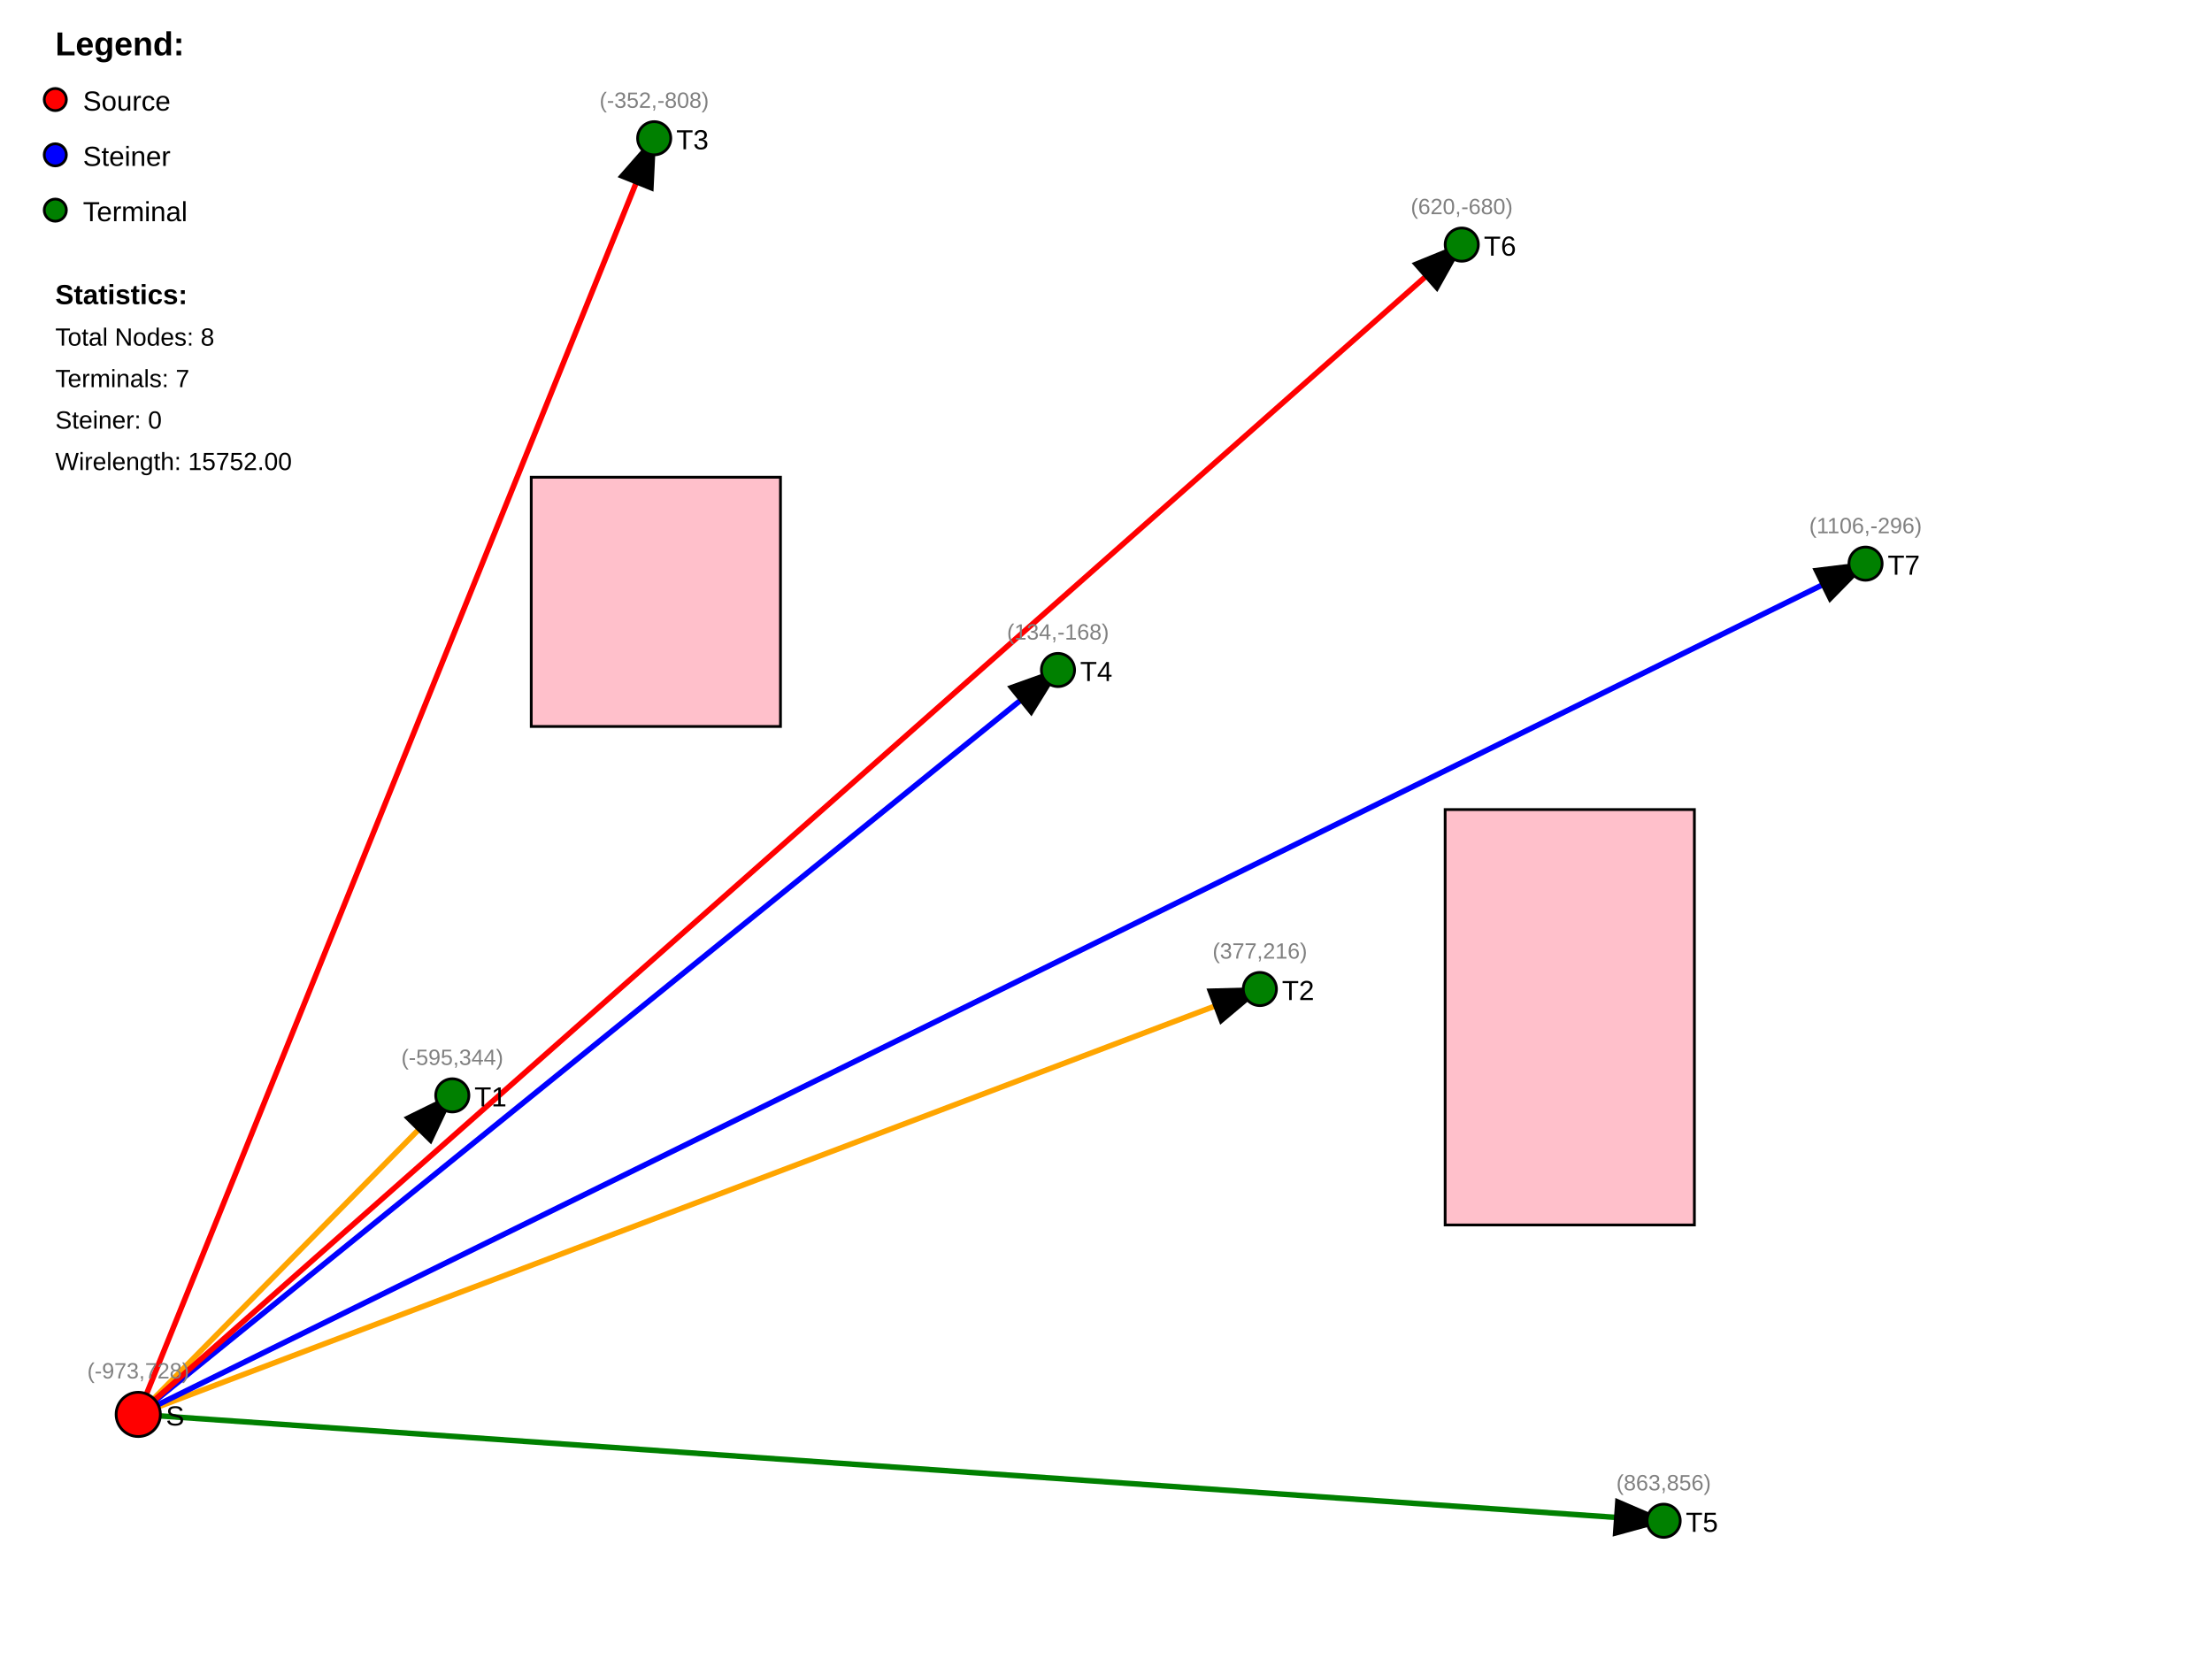
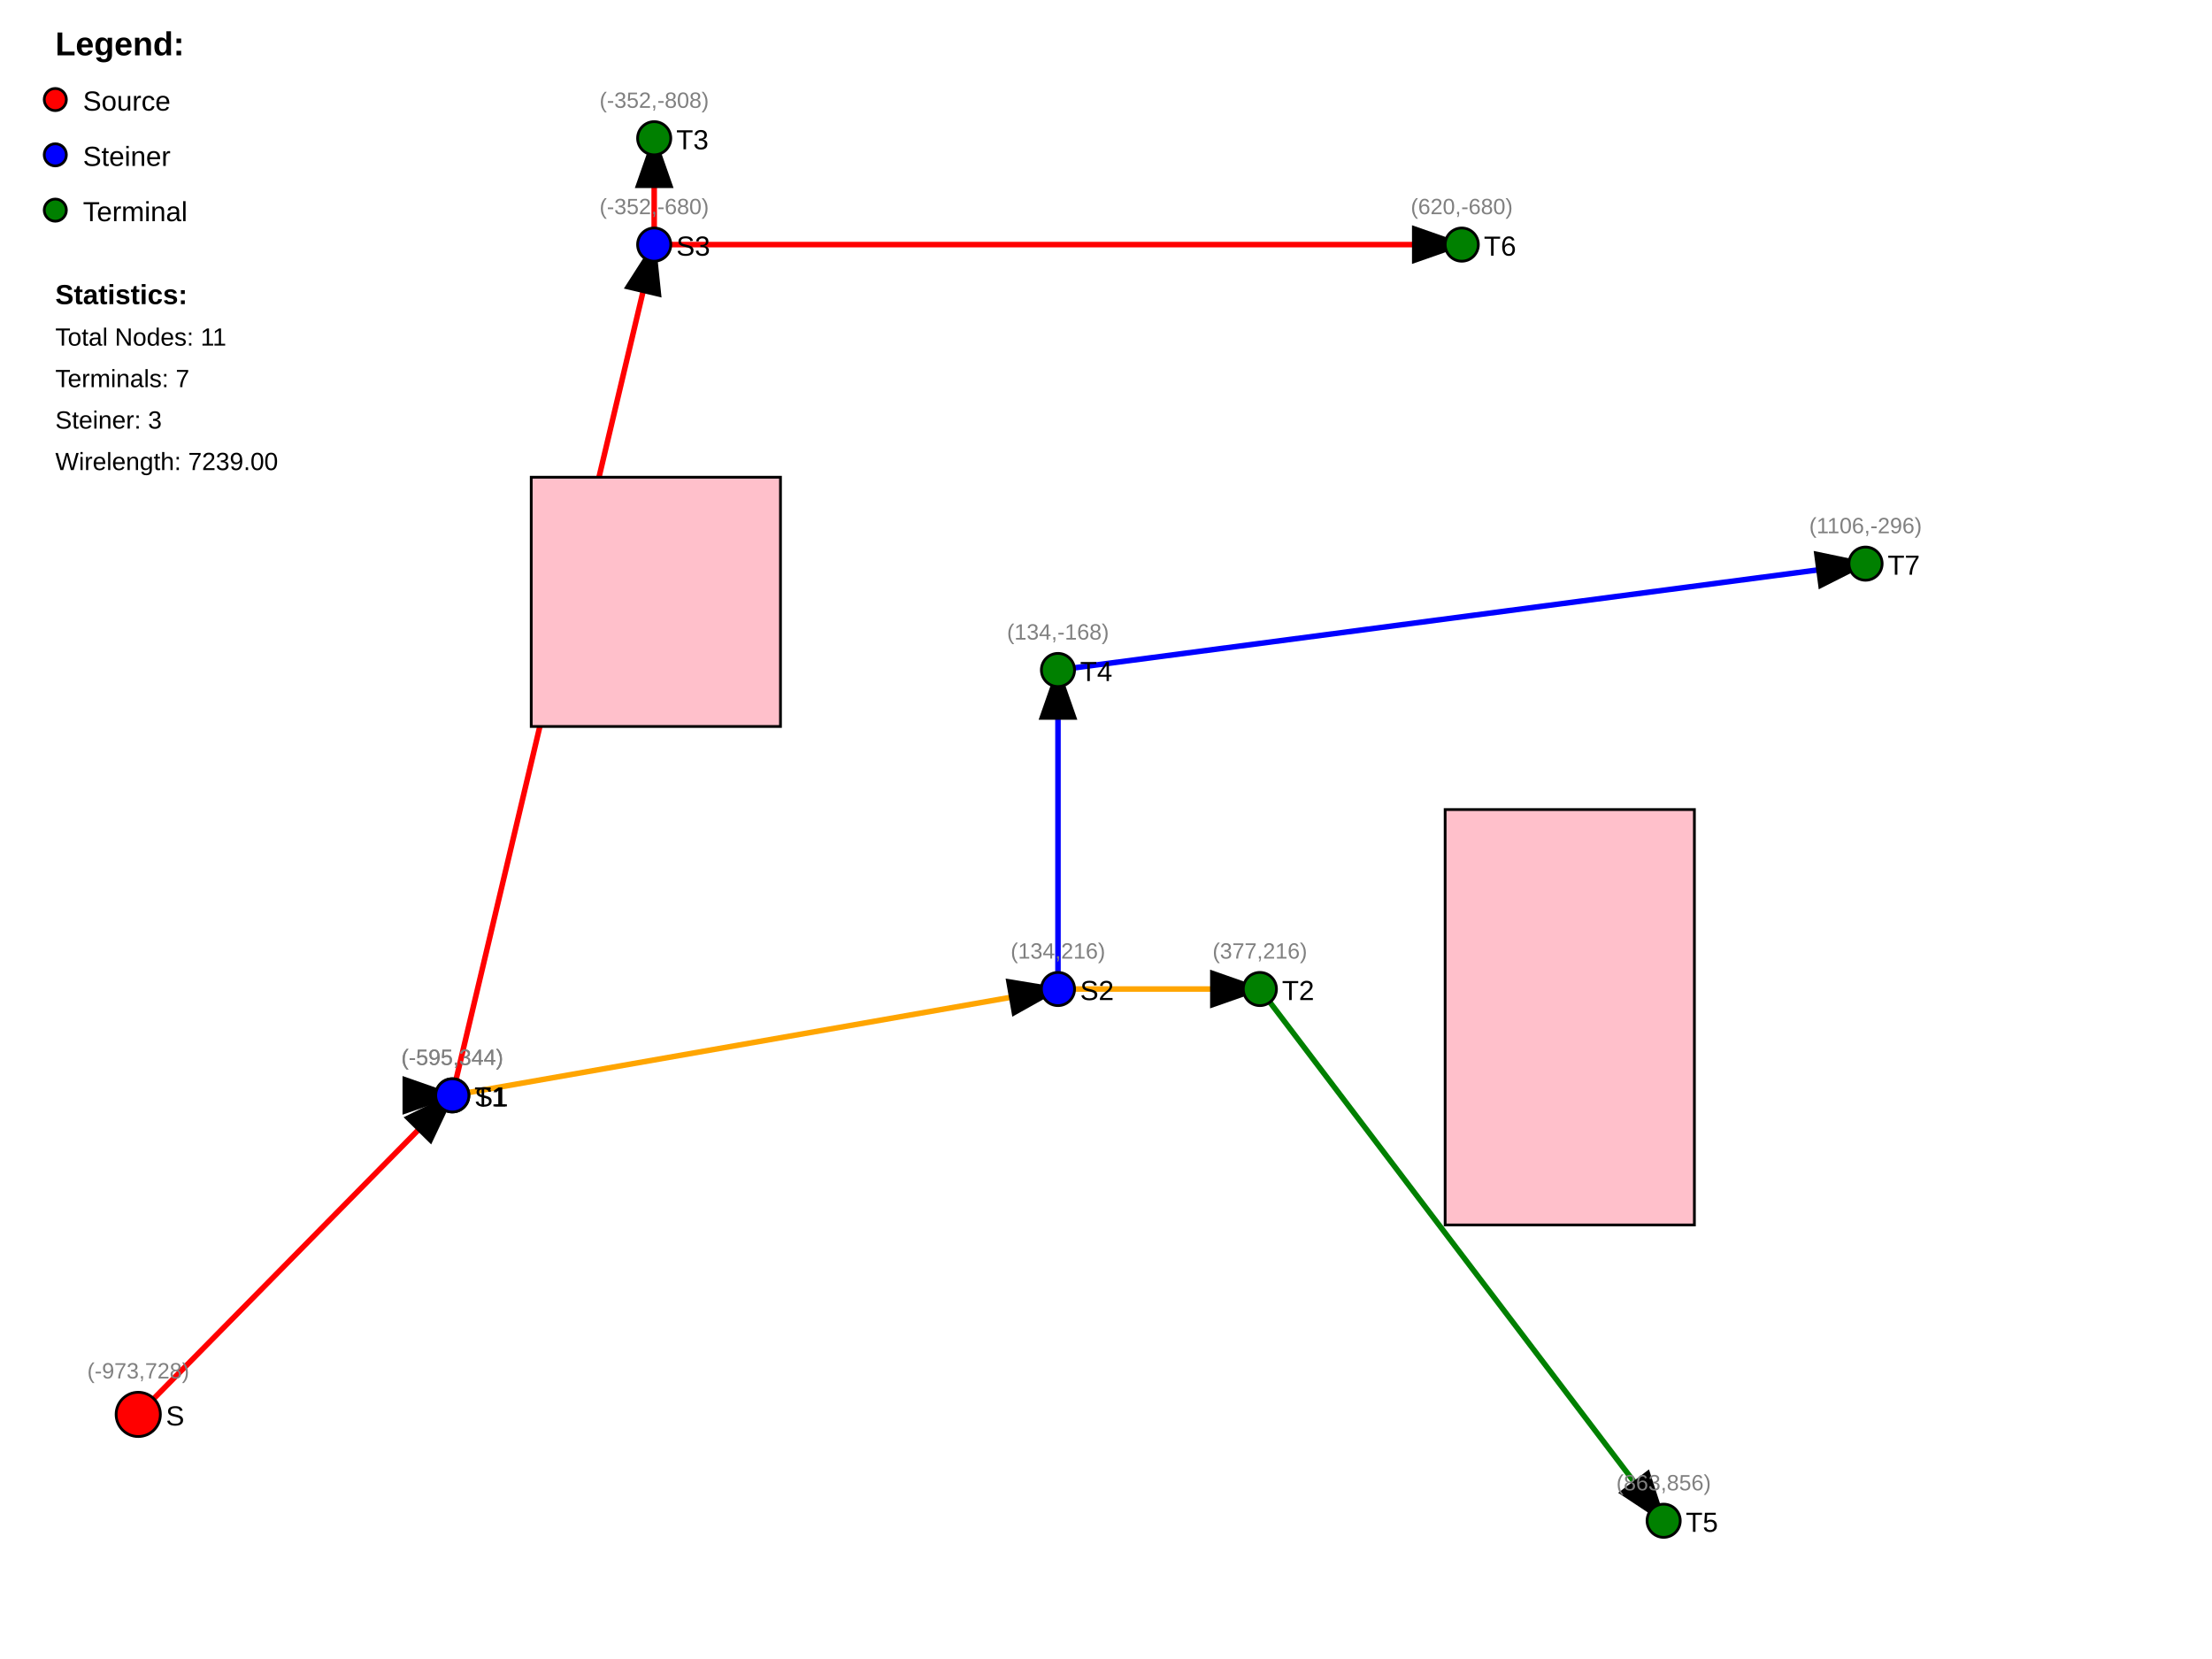
<svg xmlns="http://www.w3.org/2000/svg" width="800" height="600">
  <rect width="100%" height="100%" fill="white" />
  <defs>
    <marker id="arrowhead" markerWidth="10" markerHeight="7" refX="9" refY="3.5" orient="auto">
      <polygon points="0 0, 10 3.5, 0 7" fill="black" />
    </marker>
  </defs>
-   <line x1="50.0" y1="511.538" x2="163.582" y2="396.154" stroke="orange" stroke-width="2" marker-end="url(#arrowhead)" />
-   <line x1="50.0" y1="511.538" x2="455.649" y2="357.692" stroke="orange" stroke-width="2" marker-end="url(#arrowhead)" />
-   <line x1="50.0" y1="511.538" x2="236.599" y2="50.0" stroke="red" stroke-width="2" marker-end="url(#arrowhead)" />
-   <line x1="50.0" y1="511.538" x2="382.632" y2="242.308" stroke="blue" stroke-width="2" marker-end="url(#arrowhead)" />
-   <line x1="50.0" y1="511.538" x2="601.683" y2="550.0" stroke="green" stroke-width="2" marker-end="url(#arrowhead)" />
-   <line x1="50.0" y1="511.538" x2="528.666" y2="88.462" stroke="red" stroke-width="2" marker-end="url(#arrowhead)" />
-   <line x1="50.0" y1="511.538" x2="674.7" y2="203.846" stroke="blue" stroke-width="2" marker-end="url(#arrowhead)" />
+   <line x1="50.0" y1="511.538" x2="163.582" y2="396.154" stroke="red" stroke-width="2" marker-end="url(#arrowhead)" />
+   <line x1="163.582" y1="396.154" x2="163.582" y2="396.154" stroke="orange" stroke-width="2" marker-end="url(#arrowhead)" />
+   <line x1="163.582" y1="396.154" x2="236.599" y2="88.462" stroke="red" stroke-width="2" marker-end="url(#arrowhead)" />
+   <line x1="163.582" y1="396.154" x2="382.632" y2="357.692" stroke="orange" stroke-width="2" marker-end="url(#arrowhead)" />
+   <line x1="382.632" y1="357.692" x2="455.649" y2="357.692" stroke="orange" stroke-width="2" marker-end="url(#arrowhead)" />
+   <line x1="382.632" y1="357.692" x2="382.632" y2="242.308" stroke="blue" stroke-width="2" marker-end="url(#arrowhead)" />
+   <line x1="455.649" y1="357.692" x2="601.683" y2="550.0" stroke="green" stroke-width="2" marker-end="url(#arrowhead)" />
+   <line x1="382.632" y1="242.308" x2="674.7" y2="203.846" stroke="blue" stroke-width="2" marker-end="url(#arrowhead)" />
+   <line x1="236.599" y1="88.462" x2="236.599" y2="50.0" stroke="red" stroke-width="2" marker-end="url(#arrowhead)" />
+   <line x1="236.599" y1="88.462" x2="528.666" y2="88.462" stroke="red" stroke-width="2" marker-end="url(#arrowhead)" />
  <circle cx="50.0" cy="511.538" r="8" fill="red" stroke="black" stroke-width="1" />
  <text x="60.0" y="515.538" font-family="Arial" font-size="10" fill="black">S</text>
  <text x="50.0" y="498.538" font-family="Arial" font-size="8" fill="gray" text-anchor="middle">(-973,728)</text>
  <circle cx="163.582" cy="396.154" r="6" fill="green" stroke="black" stroke-width="1" />
  <text x="171.582" y="400.154" font-family="Arial" font-size="10" fill="black">T1</text>
  <text x="163.582" y="385.154" font-family="Arial" font-size="8" fill="gray" text-anchor="middle">(-595,344)</text>
  <circle cx="455.649" cy="357.692" r="6" fill="green" stroke="black" stroke-width="1" />
  <text x="463.649" y="361.692" font-family="Arial" font-size="10" fill="black">T2</text>
  <text x="455.649" y="346.692" font-family="Arial" font-size="8" fill="gray" text-anchor="middle">(377,216)</text>
+   <circle cx="163.582" cy="396.154" r="6" fill="blue" stroke="black" stroke-width="1" />
+   <text x="171.582" y="400.154" font-family="Arial" font-size="10" fill="black">S1</text>
+   <text x="163.582" y="385.154" font-family="Arial" font-size="8" fill="gray" text-anchor="middle">(-595,344)</text>
  <circle cx="236.599" cy="50.0" r="6" fill="green" stroke="black" stroke-width="1" />
  <text x="244.599" y="54.0" font-family="Arial" font-size="10" fill="black">T3</text>
  <text x="236.599" y="39.0" font-family="Arial" font-size="8" fill="gray" text-anchor="middle">(-352,-808)</text>
+   <circle cx="382.632" cy="357.692" r="6" fill="blue" stroke="black" stroke-width="1" />
+   <text x="390.632" y="361.692" font-family="Arial" font-size="10" fill="black">S2</text>
+   <text x="382.632" y="346.692" font-family="Arial" font-size="8" fill="gray" text-anchor="middle">(134,216)</text>
  <circle cx="382.632" cy="242.308" r="6" fill="green" stroke="black" stroke-width="1" />
  <text x="390.632" y="246.308" font-family="Arial" font-size="10" fill="black">T4</text>
  <text x="382.632" y="231.308" font-family="Arial" font-size="8" fill="gray" text-anchor="middle">(134,-168)</text>
  <circle cx="601.683" cy="550.0" r="6" fill="green" stroke="black" stroke-width="1" />
  <text x="609.683" y="554.0" font-family="Arial" font-size="10" fill="black">T5</text>
  <text x="601.683" y="539.0" font-family="Arial" font-size="8" fill="gray" text-anchor="middle">(863,856)</text>
+   <circle cx="236.599" cy="88.462" r="6" fill="blue" stroke="black" stroke-width="1" />
+   <text x="244.599" y="92.462" font-family="Arial" font-size="10" fill="black">S3</text>
+   <text x="236.599" y="77.462" font-family="Arial" font-size="8" fill="gray" text-anchor="middle">(-352,-680)</text>
  <circle cx="528.666" cy="88.462" r="6" fill="green" stroke="black" stroke-width="1" />
  <text x="536.666" y="92.462" font-family="Arial" font-size="10" fill="black">T6</text>
  <text x="528.666" y="77.462" font-family="Arial" font-size="8" fill="gray" text-anchor="middle">(620,-680)</text>
  <circle cx="674.7" cy="203.846" r="6" fill="green" stroke="black" stroke-width="1" />
  <text x="682.7" y="207.846" font-family="Arial" font-size="10" fill="black">T7</text>
  <text x="674.7" y="192.846" font-family="Arial" font-size="8" fill="gray" text-anchor="middle">(1106,-296)</text>
  <rect x="522.656" y="292.788" width="90.144" height="150.24" fill="pink" stroke="black" stroke-width="1" />
  <rect x="192.127" y="172.596" width="90.144" height="90.144" fill="pink" stroke="black" stroke-width="1" />
  <text x="20" y="20" font-family="Arial" font-size="12" font-weight="bold">Legend:</text>
  <circle cx="20" cy="36" r="4" fill="red" stroke="black" />
  <text x="30" y="40" font-family="Arial" font-size="10">Source</text>
  <circle cx="20" cy="56" r="4" fill="blue" stroke="black" />
  <text x="30" y="60" font-family="Arial" font-size="10">Steiner</text>
  <circle cx="20" cy="76" r="4" fill="green" stroke="black" />
  <text x="30" y="80" font-family="Arial" font-size="10">Terminal</text>
  <text x="20" y="110" font-family="Arial" font-size="10" font-weight="bold">Statistics:</text>
-   <text x="20" y="125" font-family="Arial" font-size="9">Total Nodes: 8</text>
+   <text x="20" y="125" font-family="Arial" font-size="9">Total Nodes: 11</text>
  <text x="20" y="140" font-family="Arial" font-size="9">Terminals: 7</text>
-   <text x="20" y="155" font-family="Arial" font-size="9">Steiner: 0</text>
-   <text x="20" y="170" font-family="Arial" font-size="9">Wirelength: 15752.00</text>
+   <text x="20" y="155" font-family="Arial" font-size="9">Steiner: 3</text>
+   <text x="20" y="170" font-family="Arial" font-size="9">Wirelength: 7239.00</text>
</svg>
